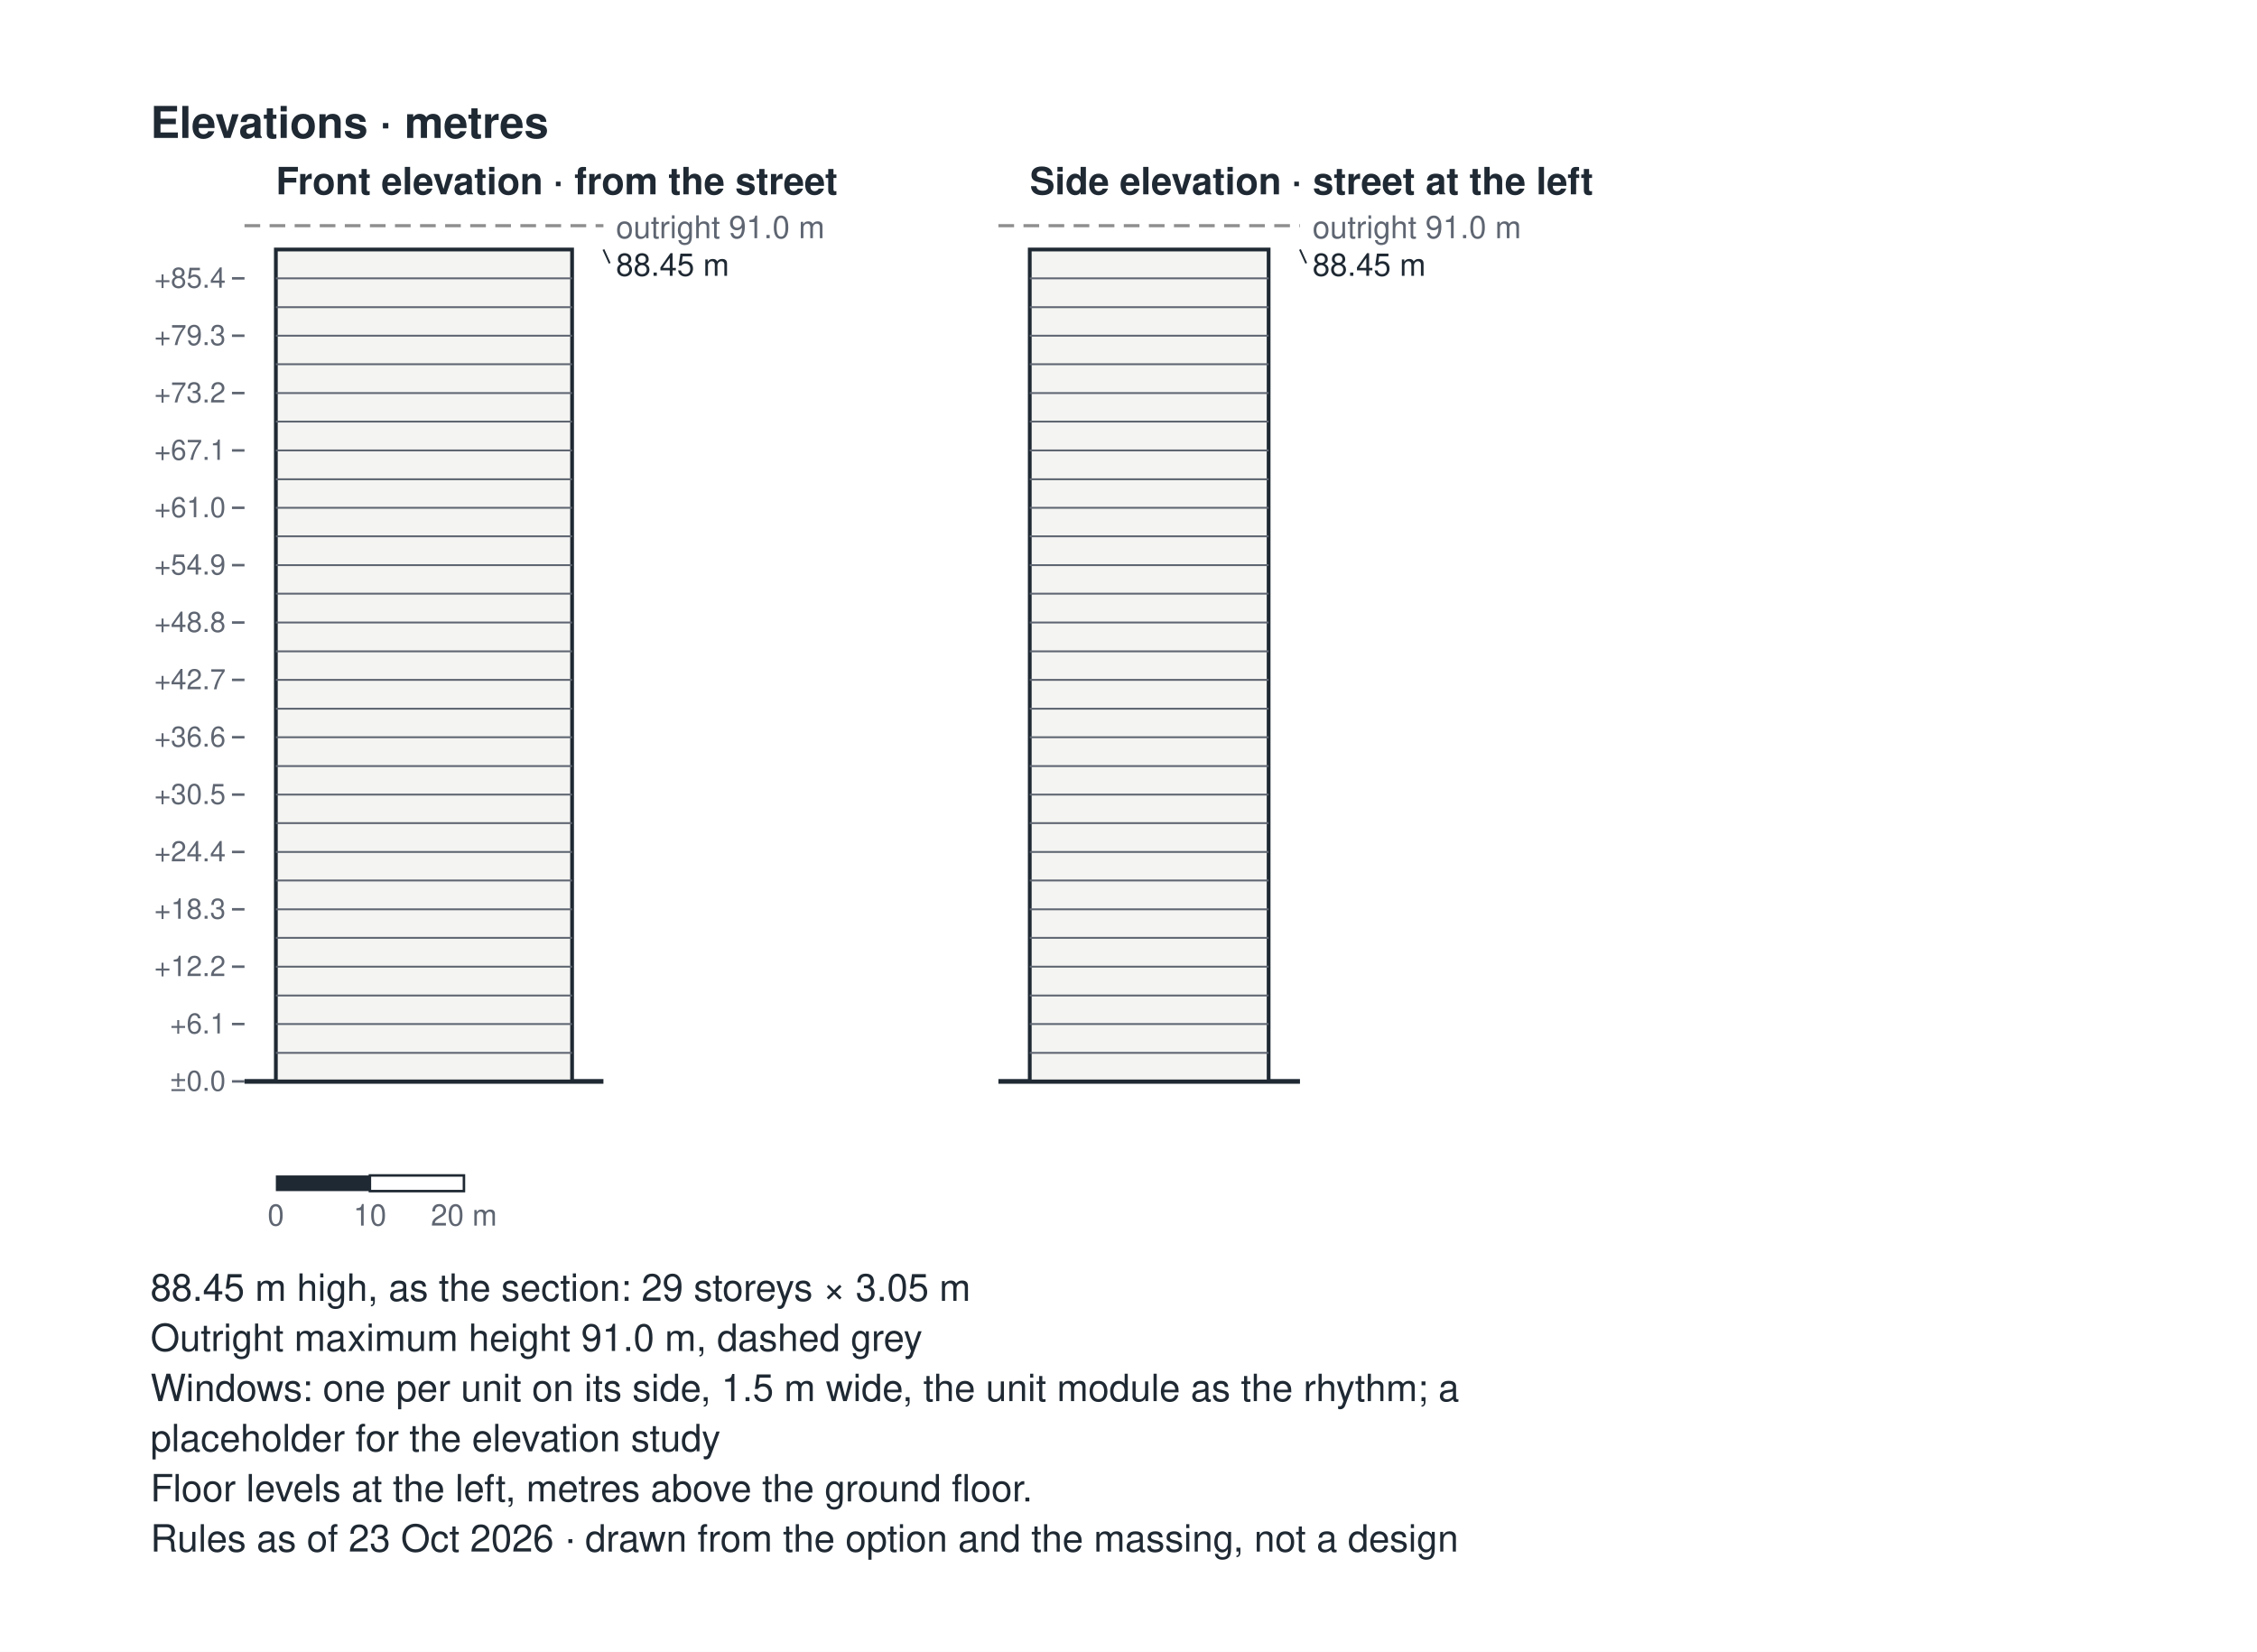
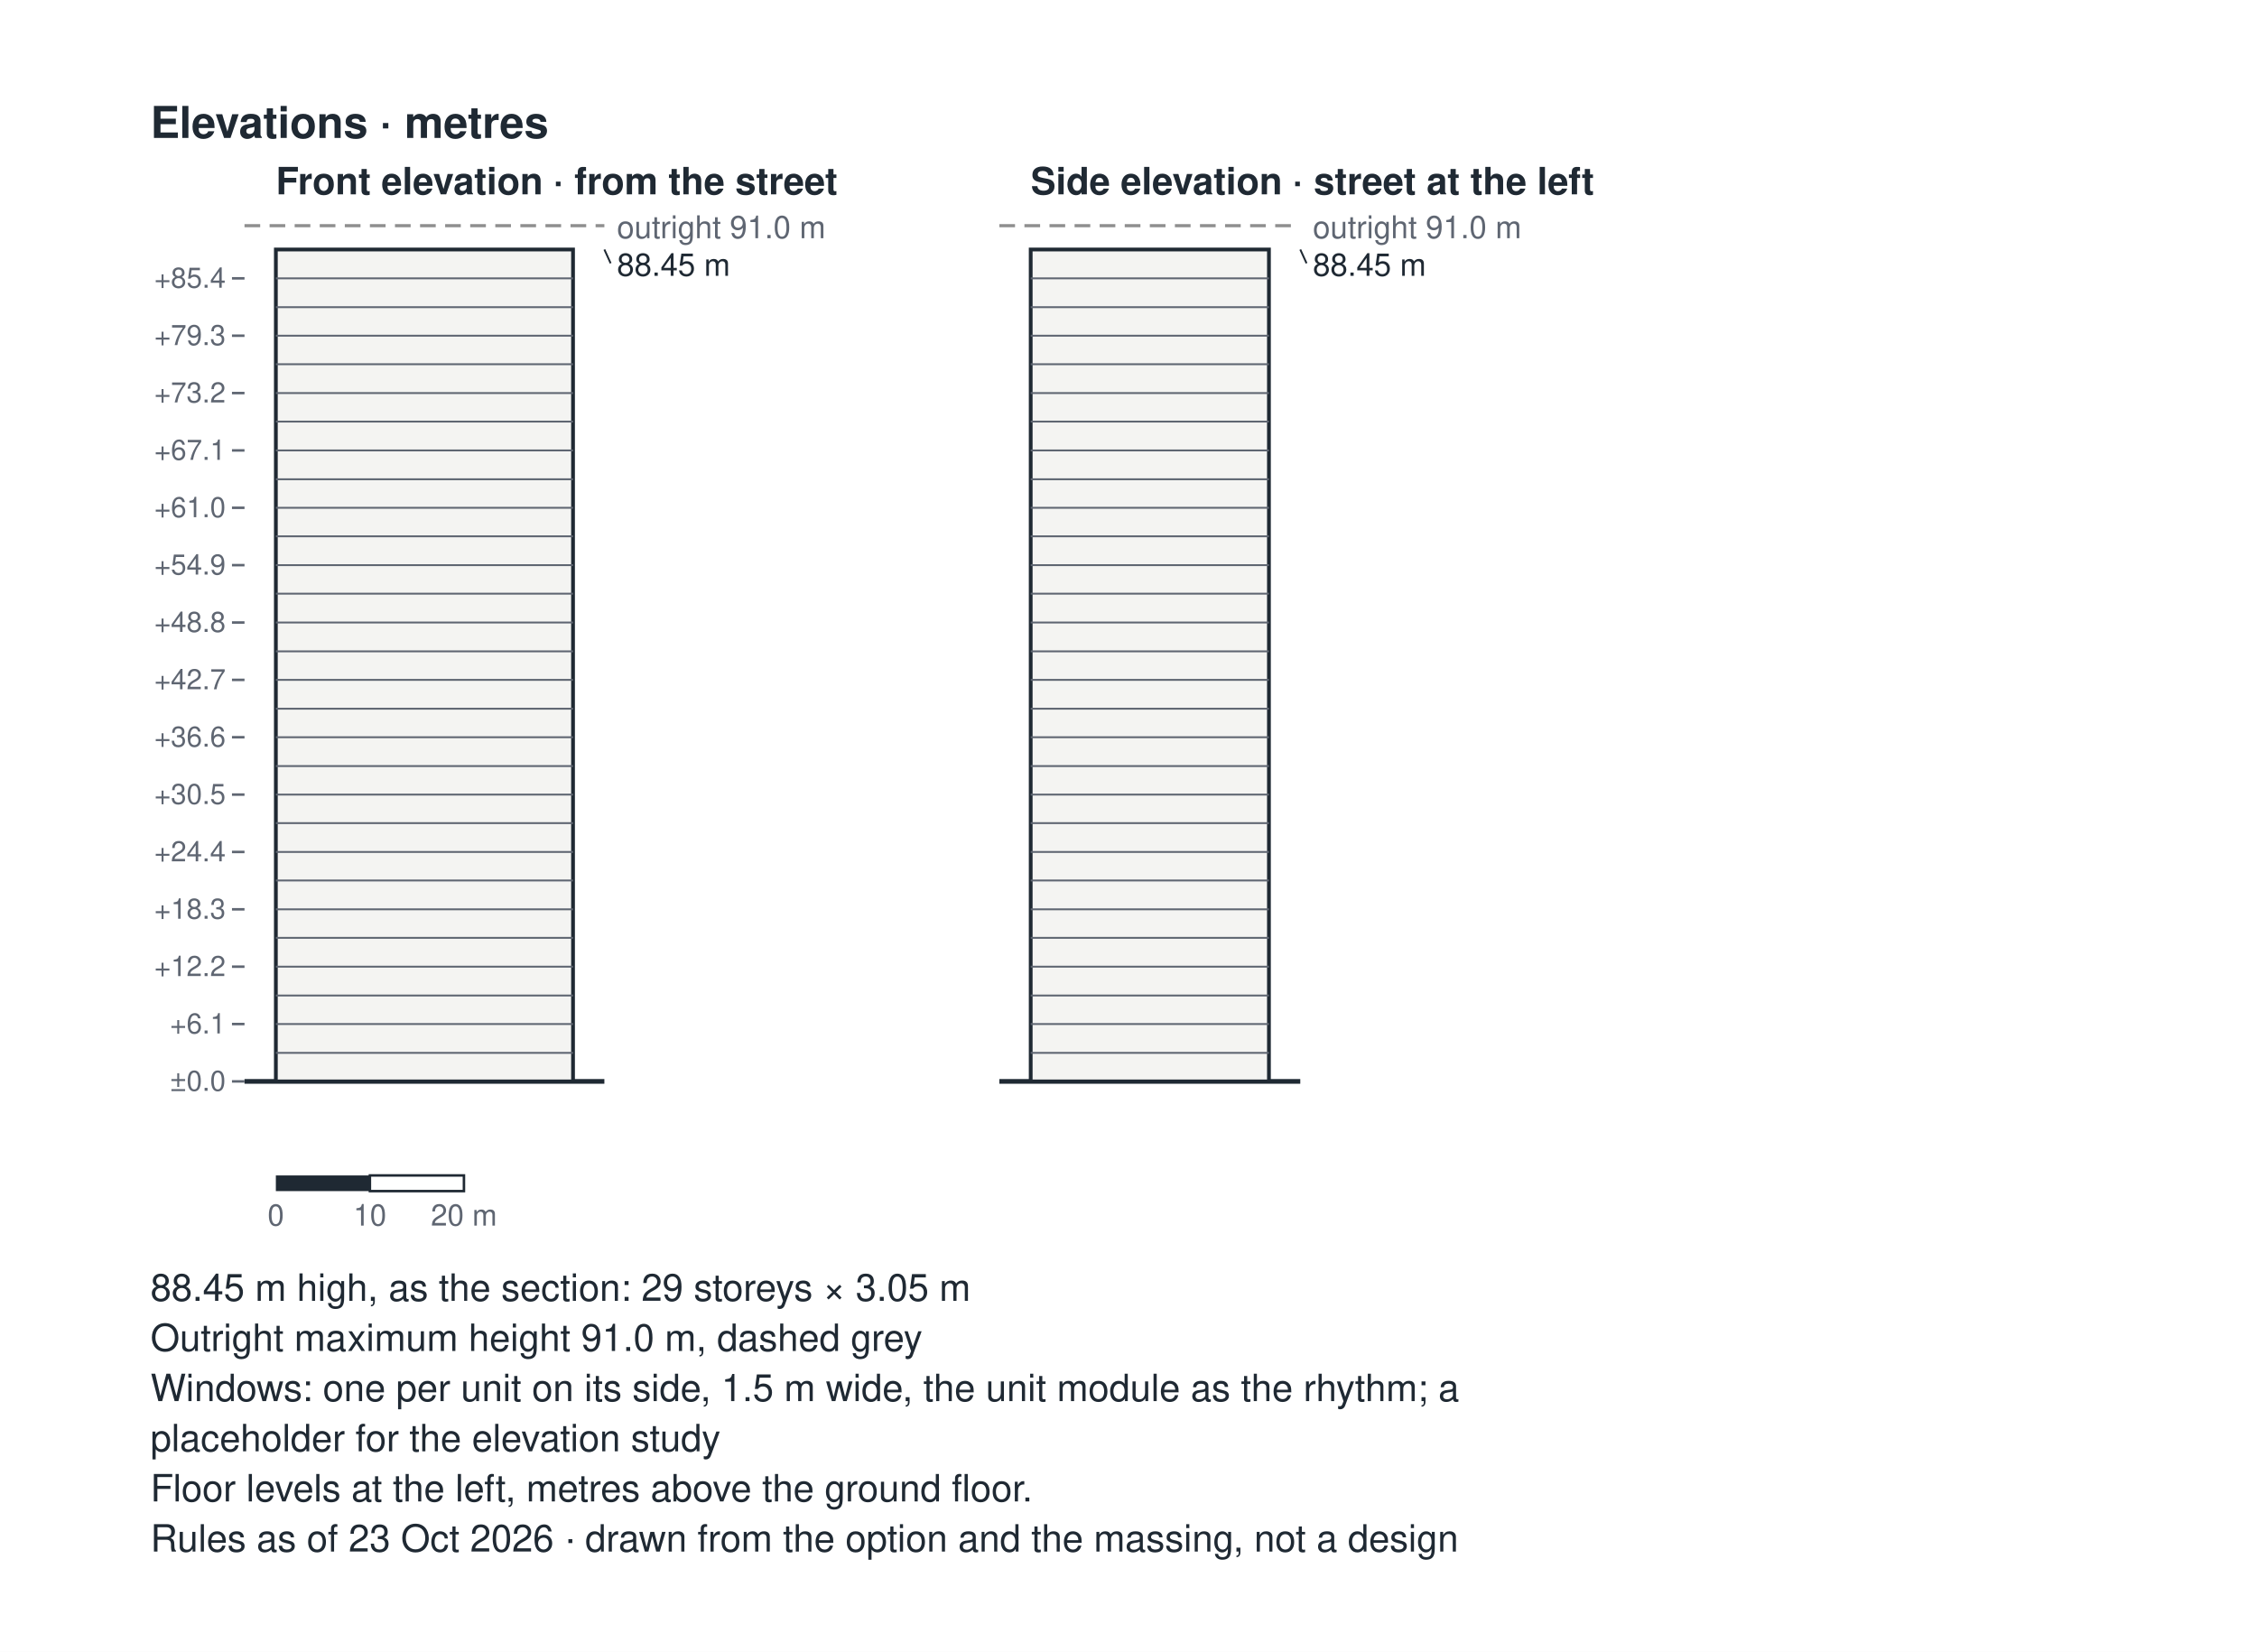
<svg xmlns="http://www.w3.org/2000/svg" width="720" height="527" viewBox="0 0 720 527" font-family="IBM Plex Sans, Helvetica, Arial, sans-serif" font-size="12" fill="#1f2933" role="img" aria-label="Preliminary elevations">
  <rect width="100%" height="100%" fill="#ffffff" />
  <text x="48" y="44" font-size="14" font-weight="600">Elevations · metres</text>
  <text x="88.0" y="62.0" font-size="12" font-weight="600">Front elevation · from the street</text>
-   <line x1="78.0" y1="345.0" x2="192.5" y2="345.0" stroke="#1f2933" stroke-width="1.5" />
-   <rect x="88.0" y="79.6" width="94.5" height="265.4" fill="#f4f4f2" stroke="#1f2933" stroke-width="1.2" />
-   <line x1="88.0" y1="335.9" x2="182.5" y2="335.9" stroke="#5f6672" stroke-width="0.6" />
-   <line x1="88.0" y1="326.7" x2="182.5" y2="326.7" stroke="#5f6672" stroke-width="0.6" />
-   <line x1="88.0" y1="317.6" x2="182.5" y2="317.6" stroke="#5f6672" stroke-width="0.6" />
-   <line x1="88.0" y1="308.4" x2="182.5" y2="308.4" stroke="#5f6672" stroke-width="0.6" />
-   <line x1="88.0" y1="299.2" x2="182.5" y2="299.2" stroke="#5f6672" stroke-width="0.6" />
-   <line x1="88.0" y1="290.1" x2="182.5" y2="290.1" stroke="#5f6672" stroke-width="0.6" />
-   <line x1="88.0" y1="280.9" x2="182.5" y2="280.9" stroke="#5f6672" stroke-width="0.6" />
-   <line x1="88.0" y1="271.8" x2="182.5" y2="271.8" stroke="#5f6672" stroke-width="0.6" />
-   <line x1="88.0" y1="262.6" x2="182.5" y2="262.6" stroke="#5f6672" stroke-width="0.6" />
-   <line x1="88.0" y1="253.5" x2="182.5" y2="253.5" stroke="#5f6672" stroke-width="0.6" />
-   <line x1="88.0" y1="244.4" x2="182.5" y2="244.4" stroke="#5f6672" stroke-width="0.6" />
-   <line x1="88.0" y1="235.2" x2="182.5" y2="235.2" stroke="#5f6672" stroke-width="0.6" />
-   <line x1="88.0" y1="226.1" x2="182.5" y2="226.1" stroke="#5f6672" stroke-width="0.6" />
-   <line x1="88.0" y1="216.9" x2="182.5" y2="216.9" stroke="#5f6672" stroke-width="0.6" />
-   <line x1="88.0" y1="207.8" x2="182.5" y2="207.8" stroke="#5f6672" stroke-width="0.6" />
-   <line x1="88.0" y1="198.6" x2="182.5" y2="198.6" stroke="#5f6672" stroke-width="0.6" />
-   <line x1="88.0" y1="189.4" x2="182.5" y2="189.4" stroke="#5f6672" stroke-width="0.6" />
-   <line x1="88.0" y1="180.3" x2="182.5" y2="180.3" stroke="#5f6672" stroke-width="0.6" />
-   <line x1="88.0" y1="171.1" x2="182.5" y2="171.1" stroke="#5f6672" stroke-width="0.6" />
-   <line x1="88.0" y1="162.0" x2="182.5" y2="162.0" stroke="#5f6672" stroke-width="0.6" />
-   <line x1="88.0" y1="152.9" x2="182.5" y2="152.9" stroke="#5f6672" stroke-width="0.6" />
-   <line x1="88.0" y1="143.7" x2="182.5" y2="143.7" stroke="#5f6672" stroke-width="0.6" />
-   <line x1="88.0" y1="134.5" x2="182.5" y2="134.5" stroke="#5f6672" stroke-width="0.6" />
-   <line x1="88.0" y1="125.4" x2="182.5" y2="125.4" stroke="#5f6672" stroke-width="0.6" />
-   <line x1="88.0" y1="116.2" x2="182.5" y2="116.2" stroke="#5f6672" stroke-width="0.6" />
-   <line x1="88.0" y1="107.1" x2="182.5" y2="107.1" stroke="#5f6672" stroke-width="0.6" />
-   <line x1="88.0" y1="98.0" x2="182.5" y2="98.0" stroke="#5f6672" stroke-width="0.6" />
-   <line x1="88.0" y1="88.8" x2="182.5" y2="88.8" stroke="#5f6672" stroke-width="0.6" />
-   <line x1="78.0" y1="72.0" x2="192.5" y2="72.0" stroke="#8e8e8e" stroke-width="1" stroke-dasharray="5 3" />
-   <text x="196.5" y="76.0" font-size="10" fill="#5f6672">outright 91.0 m</text>
-   <line x1="192.5" y1="79.6" x2="194.5" y2="84.0" stroke="#1f2933" stroke-width="0.6" />
-   <text x="196.5" y="88.0" font-size="10" fill="#1f2933">88.45 m</text>
-   <text x="328.5" y="62.0" font-size="12" font-weight="600">Side elevation · street at the left</text>
-   <line x1="318.5" y1="345.0" x2="414.7" y2="345.0" stroke="#1f2933" stroke-width="1.5" />
-   <rect x="328.5" y="79.6" width="76.2" height="265.4" fill="#f4f4f2" stroke="#1f2933" stroke-width="1.2" />
-   <line x1="328.5" y1="335.9" x2="404.7" y2="335.9" stroke="#5f6672" stroke-width="0.6" />
-   <line x1="328.5" y1="326.7" x2="404.7" y2="326.7" stroke="#5f6672" stroke-width="0.6" />
-   <line x1="328.5" y1="317.6" x2="404.7" y2="317.6" stroke="#5f6672" stroke-width="0.6" />
-   <line x1="328.5" y1="308.4" x2="404.7" y2="308.4" stroke="#5f6672" stroke-width="0.6" />
-   <line x1="328.5" y1="299.2" x2="404.7" y2="299.2" stroke="#5f6672" stroke-width="0.6" />
-   <line x1="328.5" y1="290.1" x2="404.7" y2="290.1" stroke="#5f6672" stroke-width="0.6" />
-   <line x1="328.5" y1="280.9" x2="404.7" y2="280.9" stroke="#5f6672" stroke-width="0.6" />
-   <line x1="328.5" y1="271.8" x2="404.7" y2="271.8" stroke="#5f6672" stroke-width="0.6" />
-   <line x1="328.5" y1="262.6" x2="404.7" y2="262.6" stroke="#5f6672" stroke-width="0.6" />
-   <line x1="328.5" y1="253.5" x2="404.7" y2="253.5" stroke="#5f6672" stroke-width="0.6" />
-   <line x1="328.5" y1="244.4" x2="404.7" y2="244.4" stroke="#5f6672" stroke-width="0.6" />
-   <line x1="328.5" y1="235.2" x2="404.7" y2="235.2" stroke="#5f6672" stroke-width="0.6" />
-   <line x1="328.5" y1="226.1" x2="404.7" y2="226.1" stroke="#5f6672" stroke-width="0.6" />
-   <line x1="328.5" y1="216.9" x2="404.7" y2="216.9" stroke="#5f6672" stroke-width="0.6" />
-   <line x1="328.5" y1="207.8" x2="404.7" y2="207.8" stroke="#5f6672" stroke-width="0.6" />
-   <line x1="328.5" y1="198.6" x2="404.7" y2="198.6" stroke="#5f6672" stroke-width="0.6" />
-   <line x1="328.5" y1="189.4" x2="404.7" y2="189.4" stroke="#5f6672" stroke-width="0.6" />
-   <line x1="328.5" y1="180.3" x2="404.7" y2="180.3" stroke="#5f6672" stroke-width="0.6" />
-   <line x1="328.5" y1="171.1" x2="404.7" y2="171.1" stroke="#5f6672" stroke-width="0.6" />
-   <line x1="328.5" y1="162.0" x2="404.7" y2="162.0" stroke="#5f6672" stroke-width="0.6" />
-   <line x1="328.5" y1="152.9" x2="404.7" y2="152.9" stroke="#5f6672" stroke-width="0.6" />
-   <line x1="328.5" y1="143.7" x2="404.7" y2="143.7" stroke="#5f6672" stroke-width="0.6" />
-   <line x1="328.5" y1="134.5" x2="404.7" y2="134.5" stroke="#5f6672" stroke-width="0.6" />
-   <line x1="328.5" y1="125.4" x2="404.7" y2="125.4" stroke="#5f6672" stroke-width="0.6" />
-   <line x1="328.5" y1="116.2" x2="404.7" y2="116.2" stroke="#5f6672" stroke-width="0.6" />
-   <line x1="328.5" y1="107.1" x2="404.7" y2="107.1" stroke="#5f6672" stroke-width="0.6" />
-   <line x1="328.5" y1="98.0" x2="404.7" y2="98.0" stroke="#5f6672" stroke-width="0.6" />
-   <line x1="328.5" y1="88.8" x2="404.7" y2="88.8" stroke="#5f6672" stroke-width="0.6" />
-   <line x1="318.5" y1="72.0" x2="414.7" y2="72.0" stroke="#8e8e8e" stroke-width="1" stroke-dasharray="5 3" />
-   <text x="418.7" y="76.0" font-size="10" fill="#5f6672">outright 91.0 m</text>
-   <line x1="414.7" y1="79.6" x2="416.7" y2="84.0" stroke="#1f2933" stroke-width="0.6" />
-   <text x="418.7" y="88.0" font-size="10" fill="#1f2933">88.45 m</text>
+   <line x1="78.0" y1="345.0" x2="192.8" y2="345.0" stroke="#1f2933" stroke-width="1.5" />
+   <rect x="88.0" y="79.6" width="94.8" height="265.4" fill="#f4f4f2" stroke="#1f2933" stroke-width="1.2" />
+   <line x1="88.0" y1="335.9" x2="182.8" y2="335.9" stroke="#5f6672" stroke-width="0.6" />
+   <line x1="88.0" y1="326.7" x2="182.8" y2="326.7" stroke="#5f6672" stroke-width="0.6" />
+   <line x1="88.0" y1="317.6" x2="182.8" y2="317.6" stroke="#5f6672" stroke-width="0.6" />
+   <line x1="88.0" y1="308.4" x2="182.8" y2="308.4" stroke="#5f6672" stroke-width="0.6" />
+   <line x1="88.0" y1="299.2" x2="182.8" y2="299.2" stroke="#5f6672" stroke-width="0.6" />
+   <line x1="88.0" y1="290.1" x2="182.8" y2="290.1" stroke="#5f6672" stroke-width="0.6" />
+   <line x1="88.0" y1="280.9" x2="182.8" y2="280.9" stroke="#5f6672" stroke-width="0.6" />
+   <line x1="88.0" y1="271.8" x2="182.8" y2="271.8" stroke="#5f6672" stroke-width="0.6" />
+   <line x1="88.0" y1="262.6" x2="182.8" y2="262.6" stroke="#5f6672" stroke-width="0.6" />
+   <line x1="88.0" y1="253.5" x2="182.8" y2="253.5" stroke="#5f6672" stroke-width="0.6" />
+   <line x1="88.0" y1="244.4" x2="182.8" y2="244.4" stroke="#5f6672" stroke-width="0.6" />
+   <line x1="88.0" y1="235.2" x2="182.8" y2="235.2" stroke="#5f6672" stroke-width="0.6" />
+   <line x1="88.0" y1="226.1" x2="182.8" y2="226.1" stroke="#5f6672" stroke-width="0.6" />
+   <line x1="88.0" y1="216.9" x2="182.8" y2="216.9" stroke="#5f6672" stroke-width="0.6" />
+   <line x1="88.0" y1="207.8" x2="182.8" y2="207.8" stroke="#5f6672" stroke-width="0.6" />
+   <line x1="88.0" y1="198.6" x2="182.8" y2="198.6" stroke="#5f6672" stroke-width="0.6" />
+   <line x1="88.0" y1="189.4" x2="182.8" y2="189.4" stroke="#5f6672" stroke-width="0.6" />
+   <line x1="88.0" y1="180.3" x2="182.8" y2="180.3" stroke="#5f6672" stroke-width="0.6" />
+   <line x1="88.0" y1="171.1" x2="182.8" y2="171.1" stroke="#5f6672" stroke-width="0.6" />
+   <line x1="88.0" y1="162.0" x2="182.8" y2="162.0" stroke="#5f6672" stroke-width="0.6" />
+   <line x1="88.0" y1="152.9" x2="182.8" y2="152.9" stroke="#5f6672" stroke-width="0.6" />
+   <line x1="88.0" y1="143.7" x2="182.8" y2="143.7" stroke="#5f6672" stroke-width="0.6" />
+   <line x1="88.0" y1="134.5" x2="182.8" y2="134.5" stroke="#5f6672" stroke-width="0.6" />
+   <line x1="88.0" y1="125.4" x2="182.8" y2="125.4" stroke="#5f6672" stroke-width="0.6" />
+   <line x1="88.0" y1="116.2" x2="182.8" y2="116.2" stroke="#5f6672" stroke-width="0.6" />
+   <line x1="88.0" y1="107.1" x2="182.8" y2="107.1" stroke="#5f6672" stroke-width="0.6" />
+   <line x1="88.0" y1="98.0" x2="182.8" y2="98.0" stroke="#5f6672" stroke-width="0.6" />
+   <line x1="88.0" y1="88.8" x2="182.8" y2="88.8" stroke="#5f6672" stroke-width="0.6" />
+   <line x1="78.0" y1="72.0" x2="192.8" y2="72.0" stroke="#8e8e8e" stroke-width="1" stroke-dasharray="5 3" />
+   <text x="196.8" y="76.0" font-size="10" fill="#5f6672">outright 91.0 m</text>
+   <line x1="192.8" y1="79.6" x2="194.8" y2="84.0" stroke="#1f2933" stroke-width="0.6" />
+   <text x="196.8" y="88.0" font-size="10" fill="#1f2933">88.45 m</text>
+   <text x="328.8" y="62.0" font-size="12" font-weight="600">Side elevation · street at the left</text>
+   <line x1="318.8" y1="345.0" x2="414.8" y2="345.0" stroke="#1f2933" stroke-width="1.5" />
+   <rect x="328.8" y="79.6" width="76.0" height="265.4" fill="#f4f4f2" stroke="#1f2933" stroke-width="1.2" />
+   <line x1="328.8" y1="335.9" x2="404.8" y2="335.9" stroke="#5f6672" stroke-width="0.6" />
+   <line x1="328.8" y1="326.7" x2="404.8" y2="326.7" stroke="#5f6672" stroke-width="0.6" />
+   <line x1="328.8" y1="317.6" x2="404.8" y2="317.6" stroke="#5f6672" stroke-width="0.6" />
+   <line x1="328.8" y1="308.4" x2="404.8" y2="308.4" stroke="#5f6672" stroke-width="0.6" />
+   <line x1="328.8" y1="299.2" x2="404.8" y2="299.2" stroke="#5f6672" stroke-width="0.6" />
+   <line x1="328.8" y1="290.1" x2="404.8" y2="290.1" stroke="#5f6672" stroke-width="0.6" />
+   <line x1="328.8" y1="280.9" x2="404.8" y2="280.9" stroke="#5f6672" stroke-width="0.6" />
+   <line x1="328.8" y1="271.8" x2="404.8" y2="271.8" stroke="#5f6672" stroke-width="0.6" />
+   <line x1="328.8" y1="262.6" x2="404.8" y2="262.6" stroke="#5f6672" stroke-width="0.6" />
+   <line x1="328.8" y1="253.5" x2="404.8" y2="253.5" stroke="#5f6672" stroke-width="0.6" />
+   <line x1="328.8" y1="244.4" x2="404.8" y2="244.4" stroke="#5f6672" stroke-width="0.6" />
+   <line x1="328.8" y1="235.2" x2="404.8" y2="235.2" stroke="#5f6672" stroke-width="0.6" />
+   <line x1="328.8" y1="226.1" x2="404.8" y2="226.1" stroke="#5f6672" stroke-width="0.6" />
+   <line x1="328.8" y1="216.9" x2="404.8" y2="216.9" stroke="#5f6672" stroke-width="0.6" />
+   <line x1="328.8" y1="207.8" x2="404.8" y2="207.8" stroke="#5f6672" stroke-width="0.6" />
+   <line x1="328.8" y1="198.6" x2="404.8" y2="198.6" stroke="#5f6672" stroke-width="0.6" />
+   <line x1="328.8" y1="189.4" x2="404.8" y2="189.4" stroke="#5f6672" stroke-width="0.6" />
+   <line x1="328.8" y1="180.3" x2="404.8" y2="180.3" stroke="#5f6672" stroke-width="0.6" />
+   <line x1="328.8" y1="171.1" x2="404.8" y2="171.1" stroke="#5f6672" stroke-width="0.6" />
+   <line x1="328.8" y1="162.0" x2="404.8" y2="162.0" stroke="#5f6672" stroke-width="0.6" />
+   <line x1="328.8" y1="152.9" x2="404.8" y2="152.9" stroke="#5f6672" stroke-width="0.6" />
+   <line x1="328.8" y1="143.7" x2="404.8" y2="143.7" stroke="#5f6672" stroke-width="0.6" />
+   <line x1="328.8" y1="134.5" x2="404.8" y2="134.5" stroke="#5f6672" stroke-width="0.6" />
+   <line x1="328.8" y1="125.4" x2="404.8" y2="125.4" stroke="#5f6672" stroke-width="0.6" />
+   <line x1="328.8" y1="116.2" x2="404.8" y2="116.2" stroke="#5f6672" stroke-width="0.6" />
+   <line x1="328.8" y1="107.1" x2="404.8" y2="107.1" stroke="#5f6672" stroke-width="0.6" />
+   <line x1="328.8" y1="98.0" x2="404.8" y2="98.0" stroke="#5f6672" stroke-width="0.6" />
+   <line x1="328.8" y1="88.8" x2="404.8" y2="88.8" stroke="#5f6672" stroke-width="0.6" />
+   <line x1="318.8" y1="72.0" x2="414.8" y2="72.0" stroke="#8e8e8e" stroke-width="1" stroke-dasharray="5 3" />
+   <text x="418.8" y="76.0" font-size="10" fill="#5f6672">outright 91.0 m</text>
+   <line x1="414.8" y1="79.6" x2="416.8" y2="84.0" stroke="#1f2933" stroke-width="0.6" />
+   <text x="418.8" y="88.0" font-size="10" fill="#1f2933">88.45 m</text>
  <line x1="74.0" y1="345.0" x2="78.0" y2="345.0" stroke="#5f6672" stroke-width="0.8" />
  <text x="72.0" y="348.0" font-size="9" text-anchor="end" fill="#5f6672">±0.0</text>
  <line x1="74.0" y1="326.7" x2="78.0" y2="326.7" stroke="#5f6672" stroke-width="0.8" />
  <text x="72.0" y="329.7" font-size="9" text-anchor="end" fill="#5f6672">+6.1</text>
  <line x1="74.0" y1="308.4" x2="78.0" y2="308.4" stroke="#5f6672" stroke-width="0.8" />
  <text x="72.0" y="311.4" font-size="9" text-anchor="end" fill="#5f6672">+12.2</text>
  <line x1="74.0" y1="290.1" x2="78.0" y2="290.1" stroke="#5f6672" stroke-width="0.8" />
  <text x="72.0" y="293.1" font-size="9" text-anchor="end" fill="#5f6672">+18.3</text>
  <line x1="74.0" y1="271.8" x2="78.0" y2="271.8" stroke="#5f6672" stroke-width="0.8" />
  <text x="72.0" y="274.8" font-size="9" text-anchor="end" fill="#5f6672">+24.4</text>
  <line x1="74.0" y1="253.5" x2="78.0" y2="253.5" stroke="#5f6672" stroke-width="0.8" />
  <text x="72.0" y="256.5" font-size="9" text-anchor="end" fill="#5f6672">+30.5</text>
  <line x1="74.0" y1="235.2" x2="78.0" y2="235.2" stroke="#5f6672" stroke-width="0.8" />
  <text x="72.0" y="238.2" font-size="9" text-anchor="end" fill="#5f6672">+36.6</text>
  <line x1="74.0" y1="216.9" x2="78.0" y2="216.9" stroke="#5f6672" stroke-width="0.8" />
  <text x="72.0" y="219.9" font-size="9" text-anchor="end" fill="#5f6672">+42.7</text>
  <line x1="74.0" y1="198.6" x2="78.0" y2="198.6" stroke="#5f6672" stroke-width="0.8" />
  <text x="72.0" y="201.6" font-size="9" text-anchor="end" fill="#5f6672">+48.8</text>
  <line x1="74.0" y1="180.3" x2="78.0" y2="180.3" stroke="#5f6672" stroke-width="0.8" />
  <text x="72.0" y="183.3" font-size="9" text-anchor="end" fill="#5f6672">+54.9</text>
  <line x1="74.0" y1="162.0" x2="78.0" y2="162.0" stroke="#5f6672" stroke-width="0.8" />
  <text x="72.0" y="165.0" font-size="9" text-anchor="end" fill="#5f6672">+61.0</text>
  <line x1="74.0" y1="143.7" x2="78.0" y2="143.7" stroke="#5f6672" stroke-width="0.8" />
  <text x="72.0" y="146.7" font-size="9" text-anchor="end" fill="#5f6672">+67.1</text>
  <line x1="74.0" y1="125.4" x2="78.0" y2="125.4" stroke="#5f6672" stroke-width="0.8" />
  <text x="72.0" y="128.4" font-size="9" text-anchor="end" fill="#5f6672">+73.2</text>
  <line x1="74.0" y1="107.1" x2="78.0" y2="107.1" stroke="#5f6672" stroke-width="0.8" />
  <text x="72.0" y="110.1" font-size="9" text-anchor="end" fill="#5f6672">+79.3</text>
  <line x1="74.0" y1="88.8" x2="78.0" y2="88.8" stroke="#5f6672" stroke-width="0.8" />
  <text x="72.0" y="91.8" font-size="9" text-anchor="end" fill="#5f6672">+85.4</text>
  <rect x="88.0" y="375.0" width="30.0" height="5" fill="#1f2933" />
  <rect x="118.0" y="375.0" width="30.0" height="5" fill="#ffffff" stroke="#1f2933" stroke-width="0.8" />
  <text x="88.0" y="391.0" font-size="9.5" text-anchor="middle" fill="#5f6672">0</text>
  <text x="118.0" y="391.0" font-size="9.5" text-anchor="middle" fill="#5f6672">10</text>
  <text x="148.0" y="391.0" font-size="9.5" text-anchor="middle" fill="#5f6672">20 m</text>
  <text x="48.0" y="415.0" font-size="12" fill="#1f2933">88.45 m high, as the section: 29 storeys × 3.05 m</text>
  <text x="48.0" y="431.0" font-size="12" fill="#1f2933">Outright maximum height 91.0 m, dashed grey</text>
  <text x="48.0" y="447.0" font-size="12" fill="#1f2933">Windows: one per unit on its side, 1.5 m wide, the unit module as the rhythm; a</text>
  <text x="48.0" y="463.0" font-size="12" fill="#1f2933">placeholder for the elevation study</text>
  <text x="48.0" y="479.0" font-size="12" fill="#1f2933">Floor levels at the left, metres above the ground floor.</text>
  <text x="48.0" y="495.0" font-size="12" fill="#1f2933">Rules as of 23 Oct 2026 · drawn from the option and the massing, not a design</text>
</svg>
